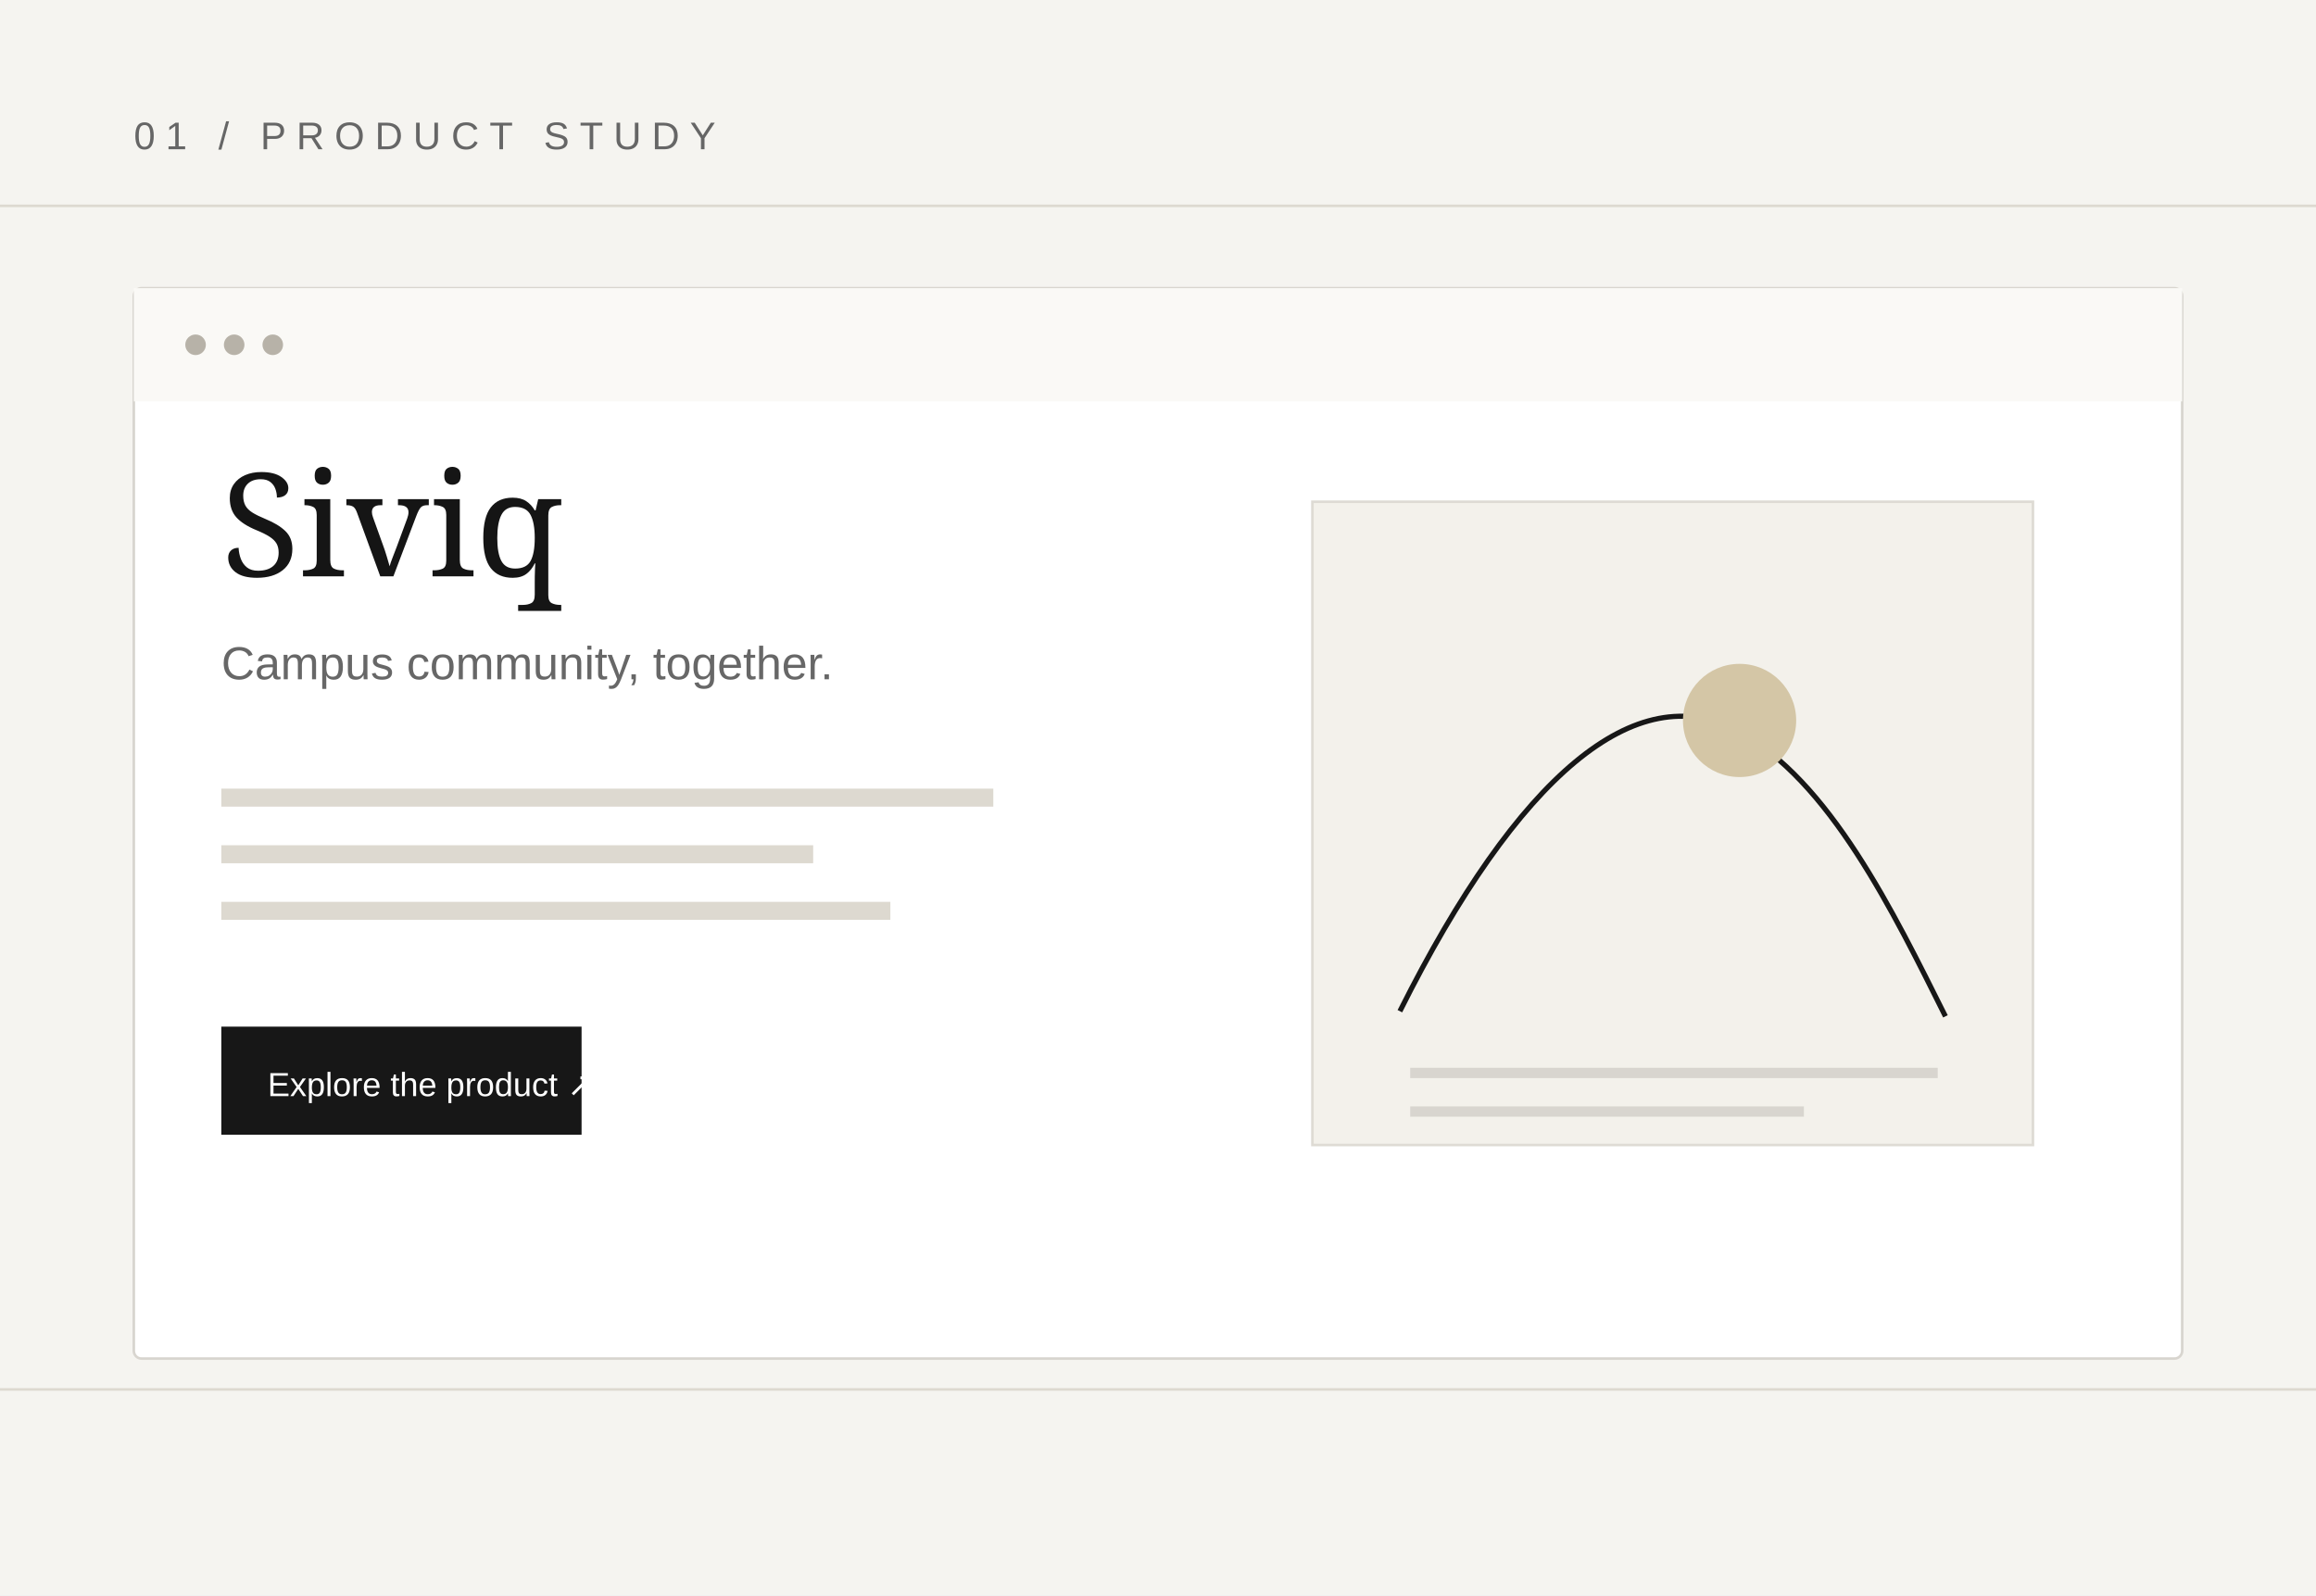
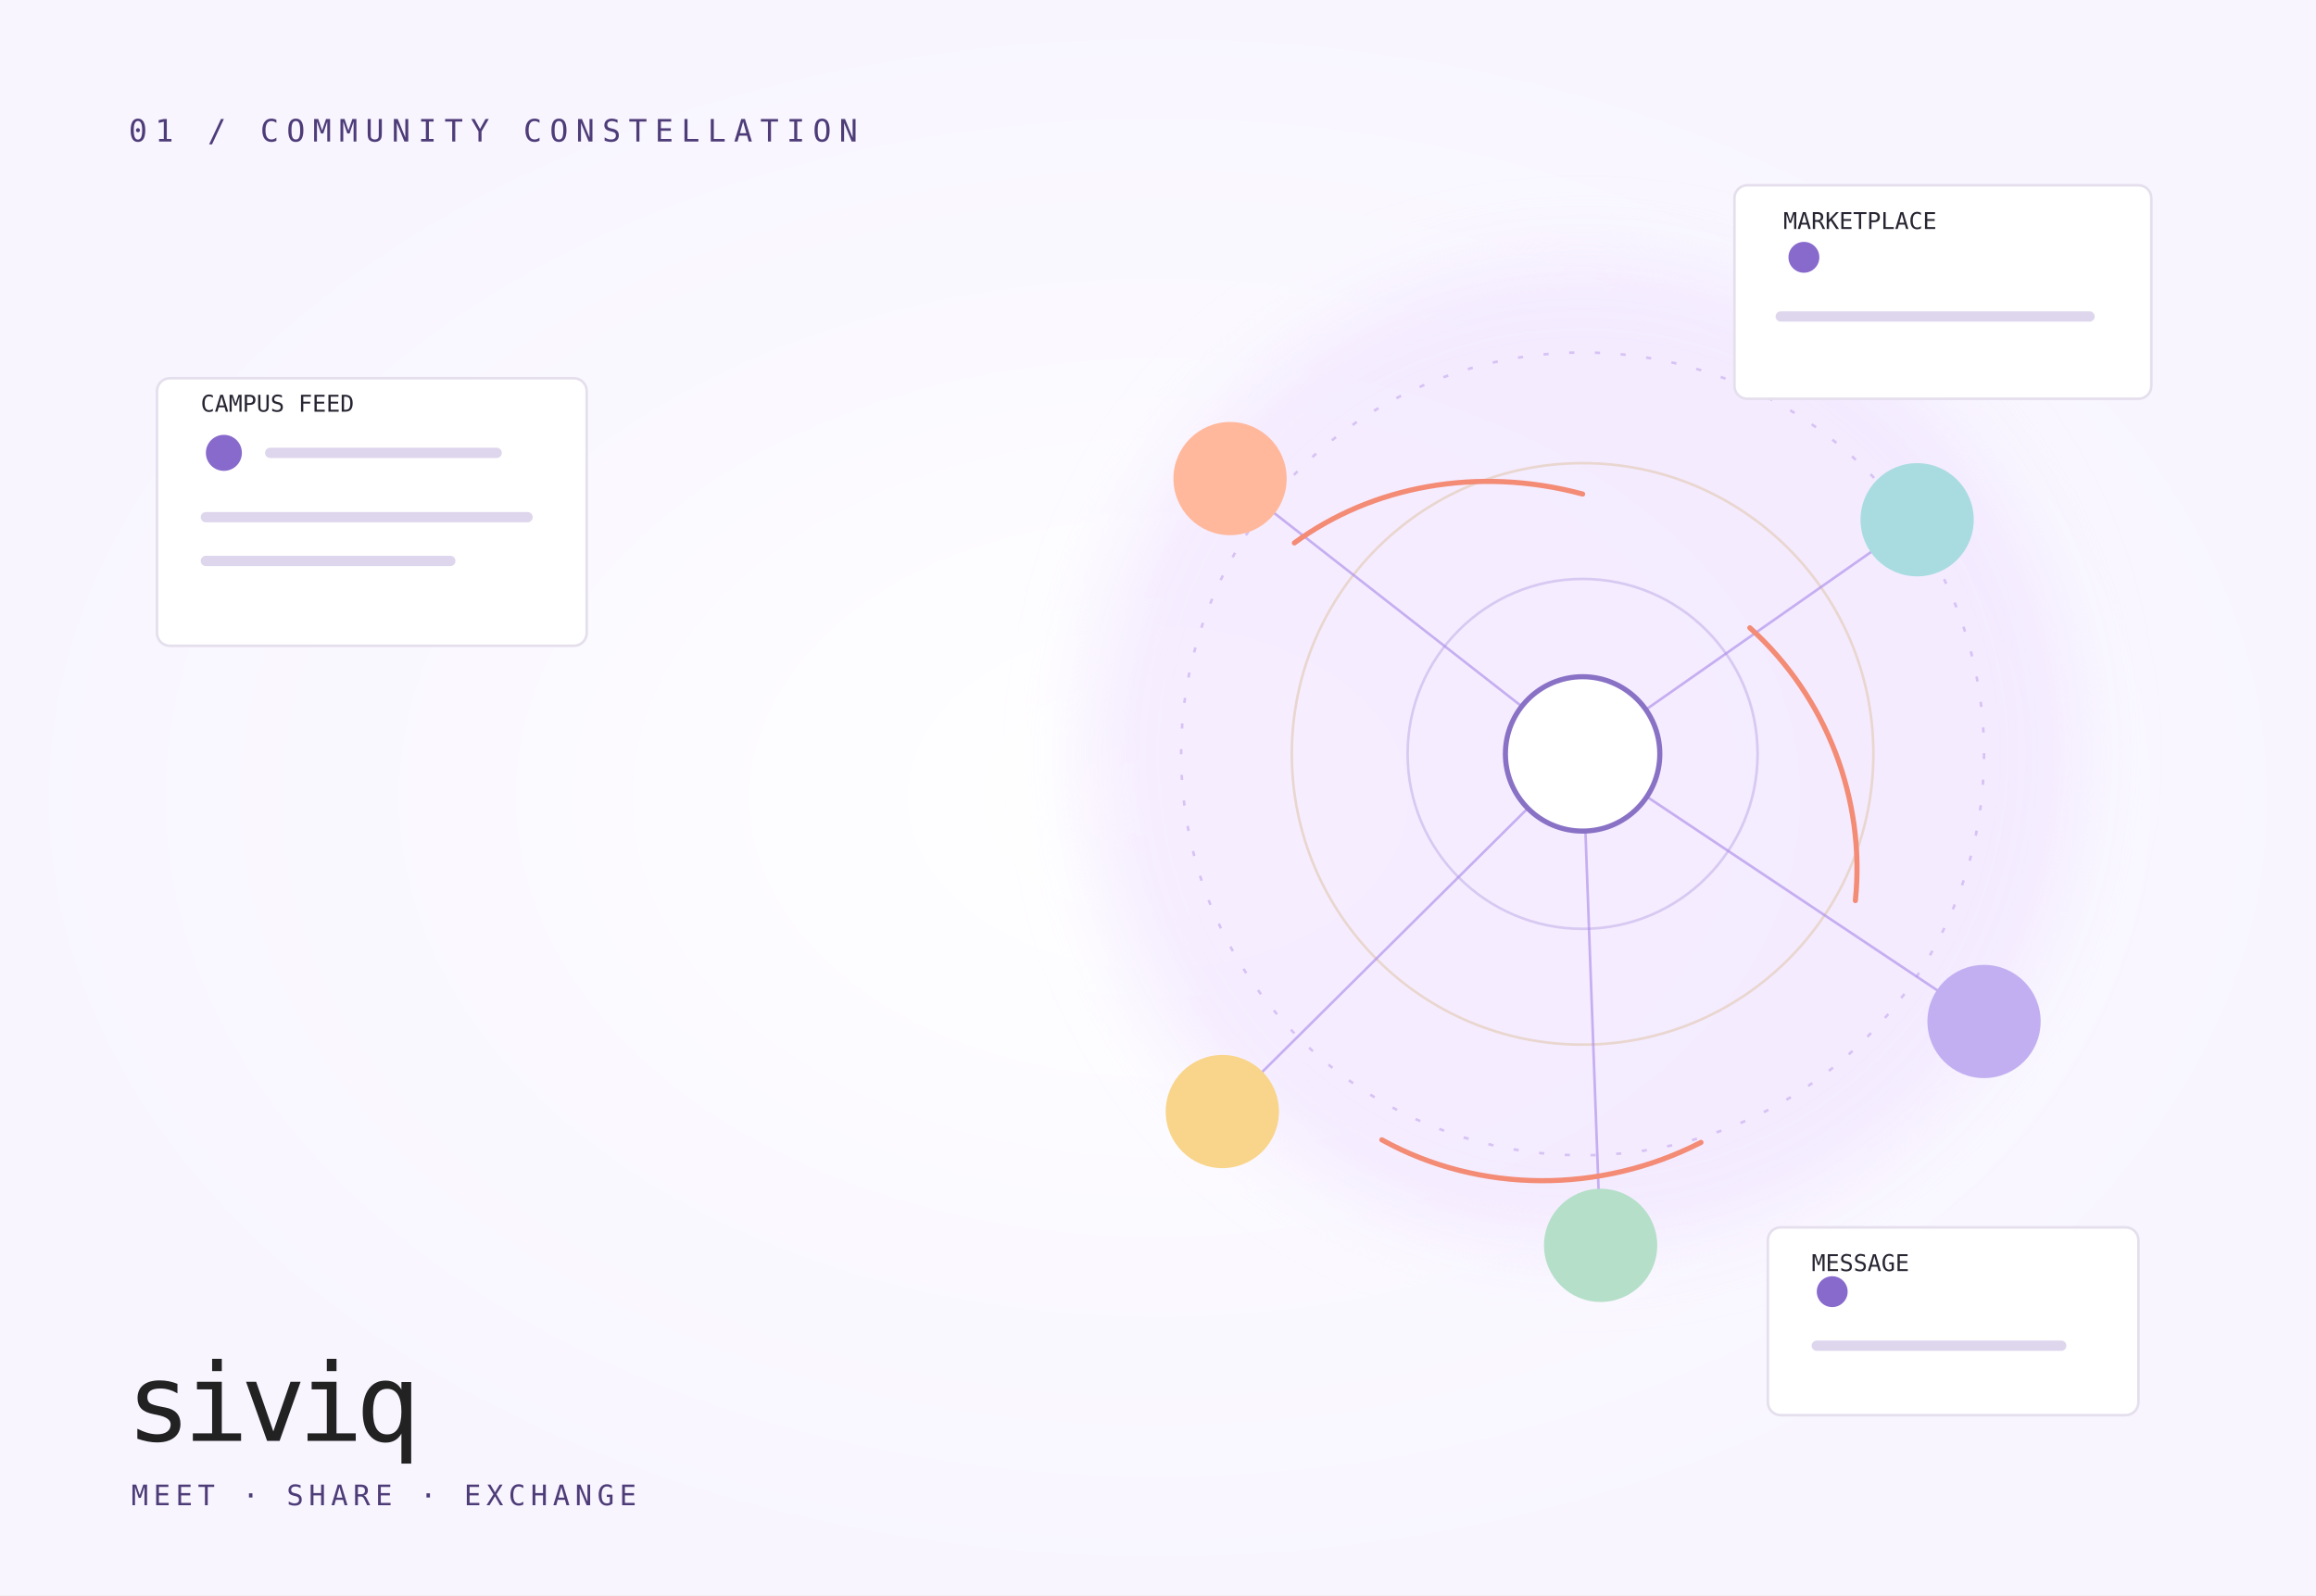
- <svg xmlns="http://www.w3.org/2000/svg" viewBox="0 0 900 620">
-   <rect width="900" height="620" fill="#f5f4f0" />
-   <path d="M0 80h900M0 540h900" stroke="#ddd9d0" />
-   <text x="52" y="58" font-family="Arial,sans-serif" font-size="15" letter-spacing="4" fill="#666">01 / PRODUCT STUDY</text>
-   <rect x="52" y="112" width="796" height="416" rx="3" fill="#fff" stroke="#d8d5cf" />
-   <rect x="52" y="112" width="796" height="44" fill="#faf9f6" />
-   <circle cx="76" cy="134" r="4" fill="#b7b2a8" />
-   <circle cx="91" cy="134" r="4" fill="#b7b2a8" />
-   <circle cx="106" cy="134" r="4" fill="#b7b2a8" />
-   <text x="86" y="224" font-family="Georgia,serif" font-size="56" fill="#151515">Siviq</text>
-   <text x="86" y="264" font-family="Arial,sans-serif" font-size="18" fill="#676767">Campus community, together.</text>
-   <path d="M86 310h300M86 332h230M86 354h260" stroke="#ddd9d0" stroke-width="7" />
-   <rect x="86" y="399" width="140" height="42" fill="#171717" />
-   <text x="104" y="426" font-family="Arial,sans-serif" font-size="13" fill="#fff">Explore the product ↗</text>
-   <rect x="510" y="195" width="280" height="250" fill="#f3f1eb" stroke="#dedbd4" />
-   <path d="M544 393c46-92 92-130 131-109 36 19 61 71 81 111" fill="none" stroke="#171717" stroke-width="2" />
-   <circle cx="676" cy="280" r="22" fill="#d4c6a6" />
-   <path d="M548 417h205M548 432h153" stroke="#d8d5cf" stroke-width="4" />
+ <svg xmlns="http://www.w3.org/2000/svg" viewBox="0 0 900 620" fill="none">
+   <defs>
+     <radialGradient id="wash">
+       <stop stop-color="#fff" />
+       <stop offset="1" stop-color="#f8f5ff" />
+     </radialGradient>
+     <filter id="soft">
+       <feGaussianBlur stdDeviation="14" />
+     </filter>
+   </defs>
+   <path fill="url(#wash)" d="M0 0h900v620H0z" />
+   <circle cx="615" cy="293" r="192" fill="#eedfff" opacity=".54" filter="url(#soft)" />
+   <circle cx="615" cy="293" r="156" stroke="#d6c2f4" stroke-dasharray="2 8" />
+   <circle cx="615" cy="293" r="113" stroke="#e9d6cf" />
+   <circle cx="615" cy="293" r="68" stroke="#d7c9f1" />
+   <path d="M615 293 478 186m137 107 130-91m-130 91 156 104m-156-104-140 139m140-139 7 191" stroke="#ad8de9" stroke-opacity=".65" />
+   <path d="M503 211c30-22 71-30 112-19m65 52c30 27 45 67 41 106m-184 93c38 21 85 21 124 1" stroke="#f38b75" stroke-width="2" stroke-linecap="round" />
+   <g>
+     <circle cx="615" cy="293" r="30" fill="#fff" stroke="#8972c5" stroke-width="2" />
+     <circle cx="478" cy="186" r="22" fill="#ffb89b" />
+     <circle cx="745" cy="202" r="22" fill="#a9dce0" />
+     <circle cx="771" cy="397" r="22" fill="#c2aff1" />
+     <circle cx="475" cy="432" r="22" fill="#f8d58a" />
+     <circle cx="622" cy="484" r="22" fill="#b5dfc8" />
+   </g>
+   <g fill="#4e3c78" font-family="monospace">
+     <text x="50" y="55" font-size="12" letter-spacing="3">01 / COMMUNITY CONSTELLATION</text>
+     <text x="49" y="560" font-size="42" letter-spacing="-3" fill="#222">siviq</text>
+     <text x="51" y="585" font-size="11" letter-spacing="2">MEET · SHARE · EXCHANGE</text>
+   </g>
+   <g fill="#fff" stroke="#e5dfed">
+     <rect x="61" y="147" width="167" height="104" rx="5" />
+     <rect x="674" y="72" width="162" height="83" rx="5" />
+     <rect x="687" y="477" width="144" height="73" rx="5" />
+   </g>
+   <g fill="#886acc">
+     <circle cx="87" cy="176" r="7" />
+     <circle cx="701" cy="100" r="6" />
+     <circle cx="712" cy="502" r="6" />
+   </g>
+   <g stroke="#ded6ed" stroke-width="4" stroke-linecap="round">
+     <path d="M105 176h88M80 201h125M80 218h95M692 123h120M706 523h95" />
+   </g>
+   <g fill="#282532" font-family="monospace" font-size="9">
+     <text x="78" y="160">CAMPUS FEED</text>
+     <text x="693" y="89">MARKETPLACE</text>
+     <text x="704" y="494">MESSAGE</text>
+   </g>
</svg>
